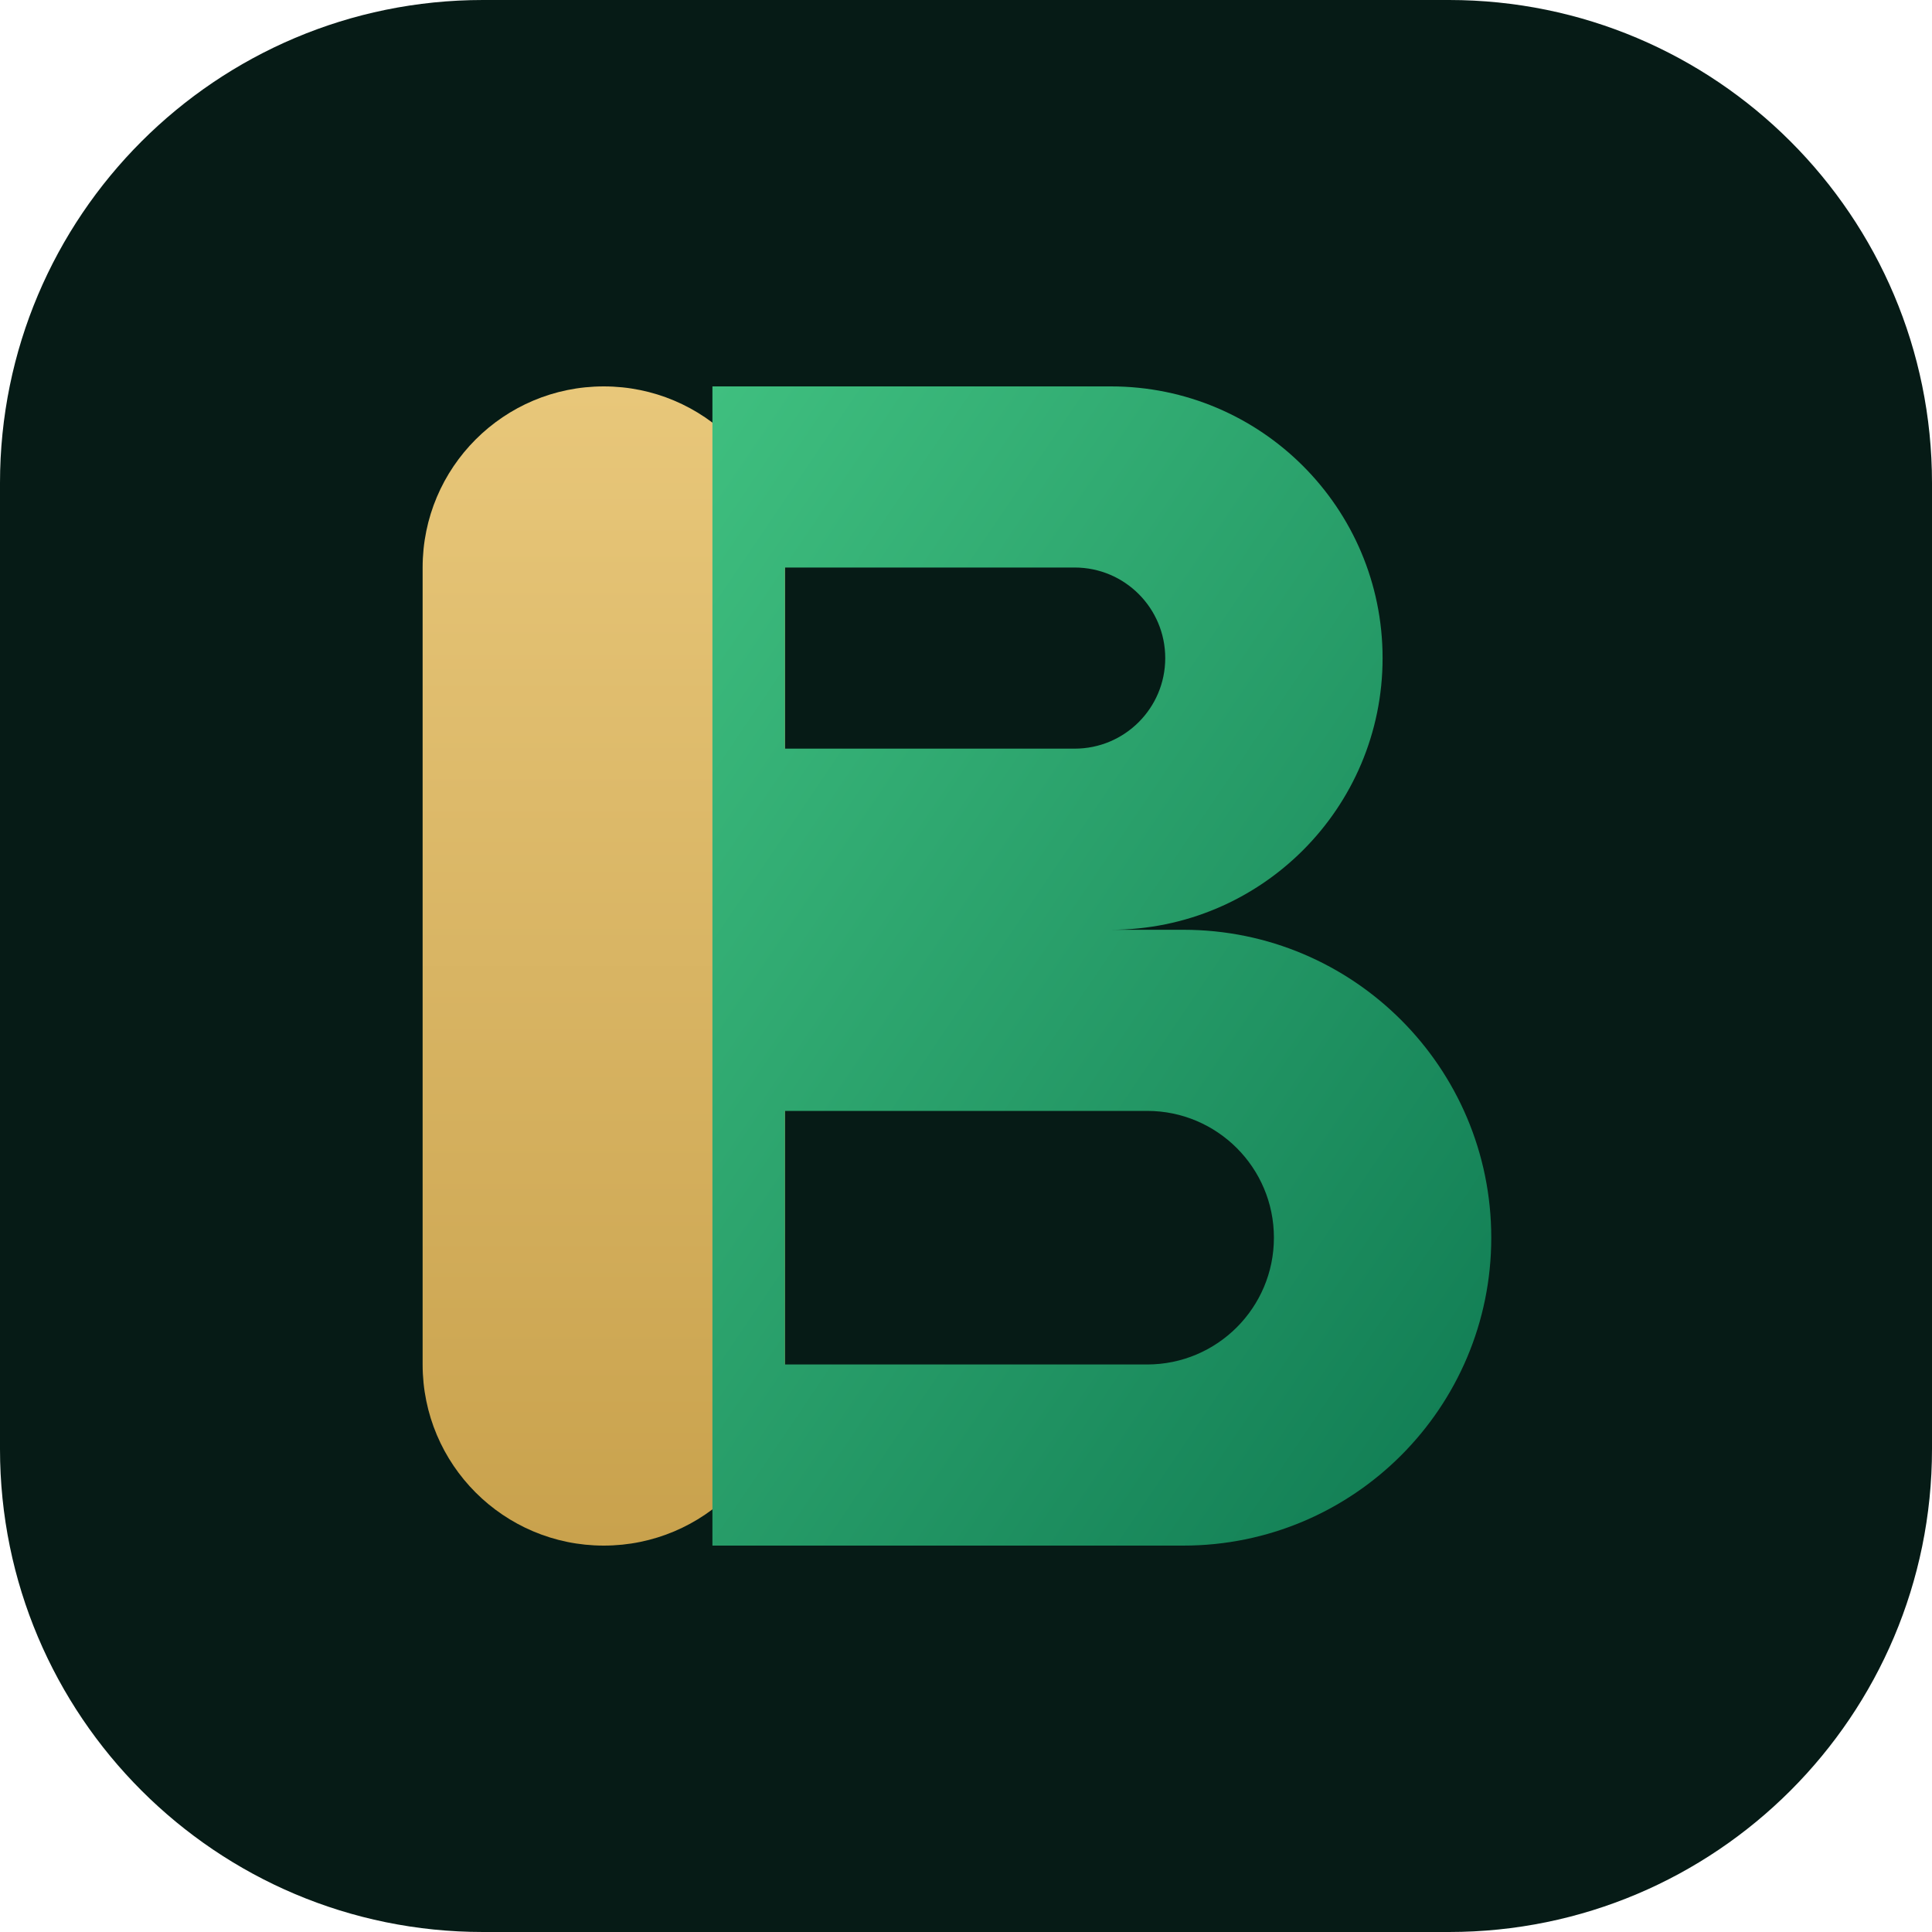
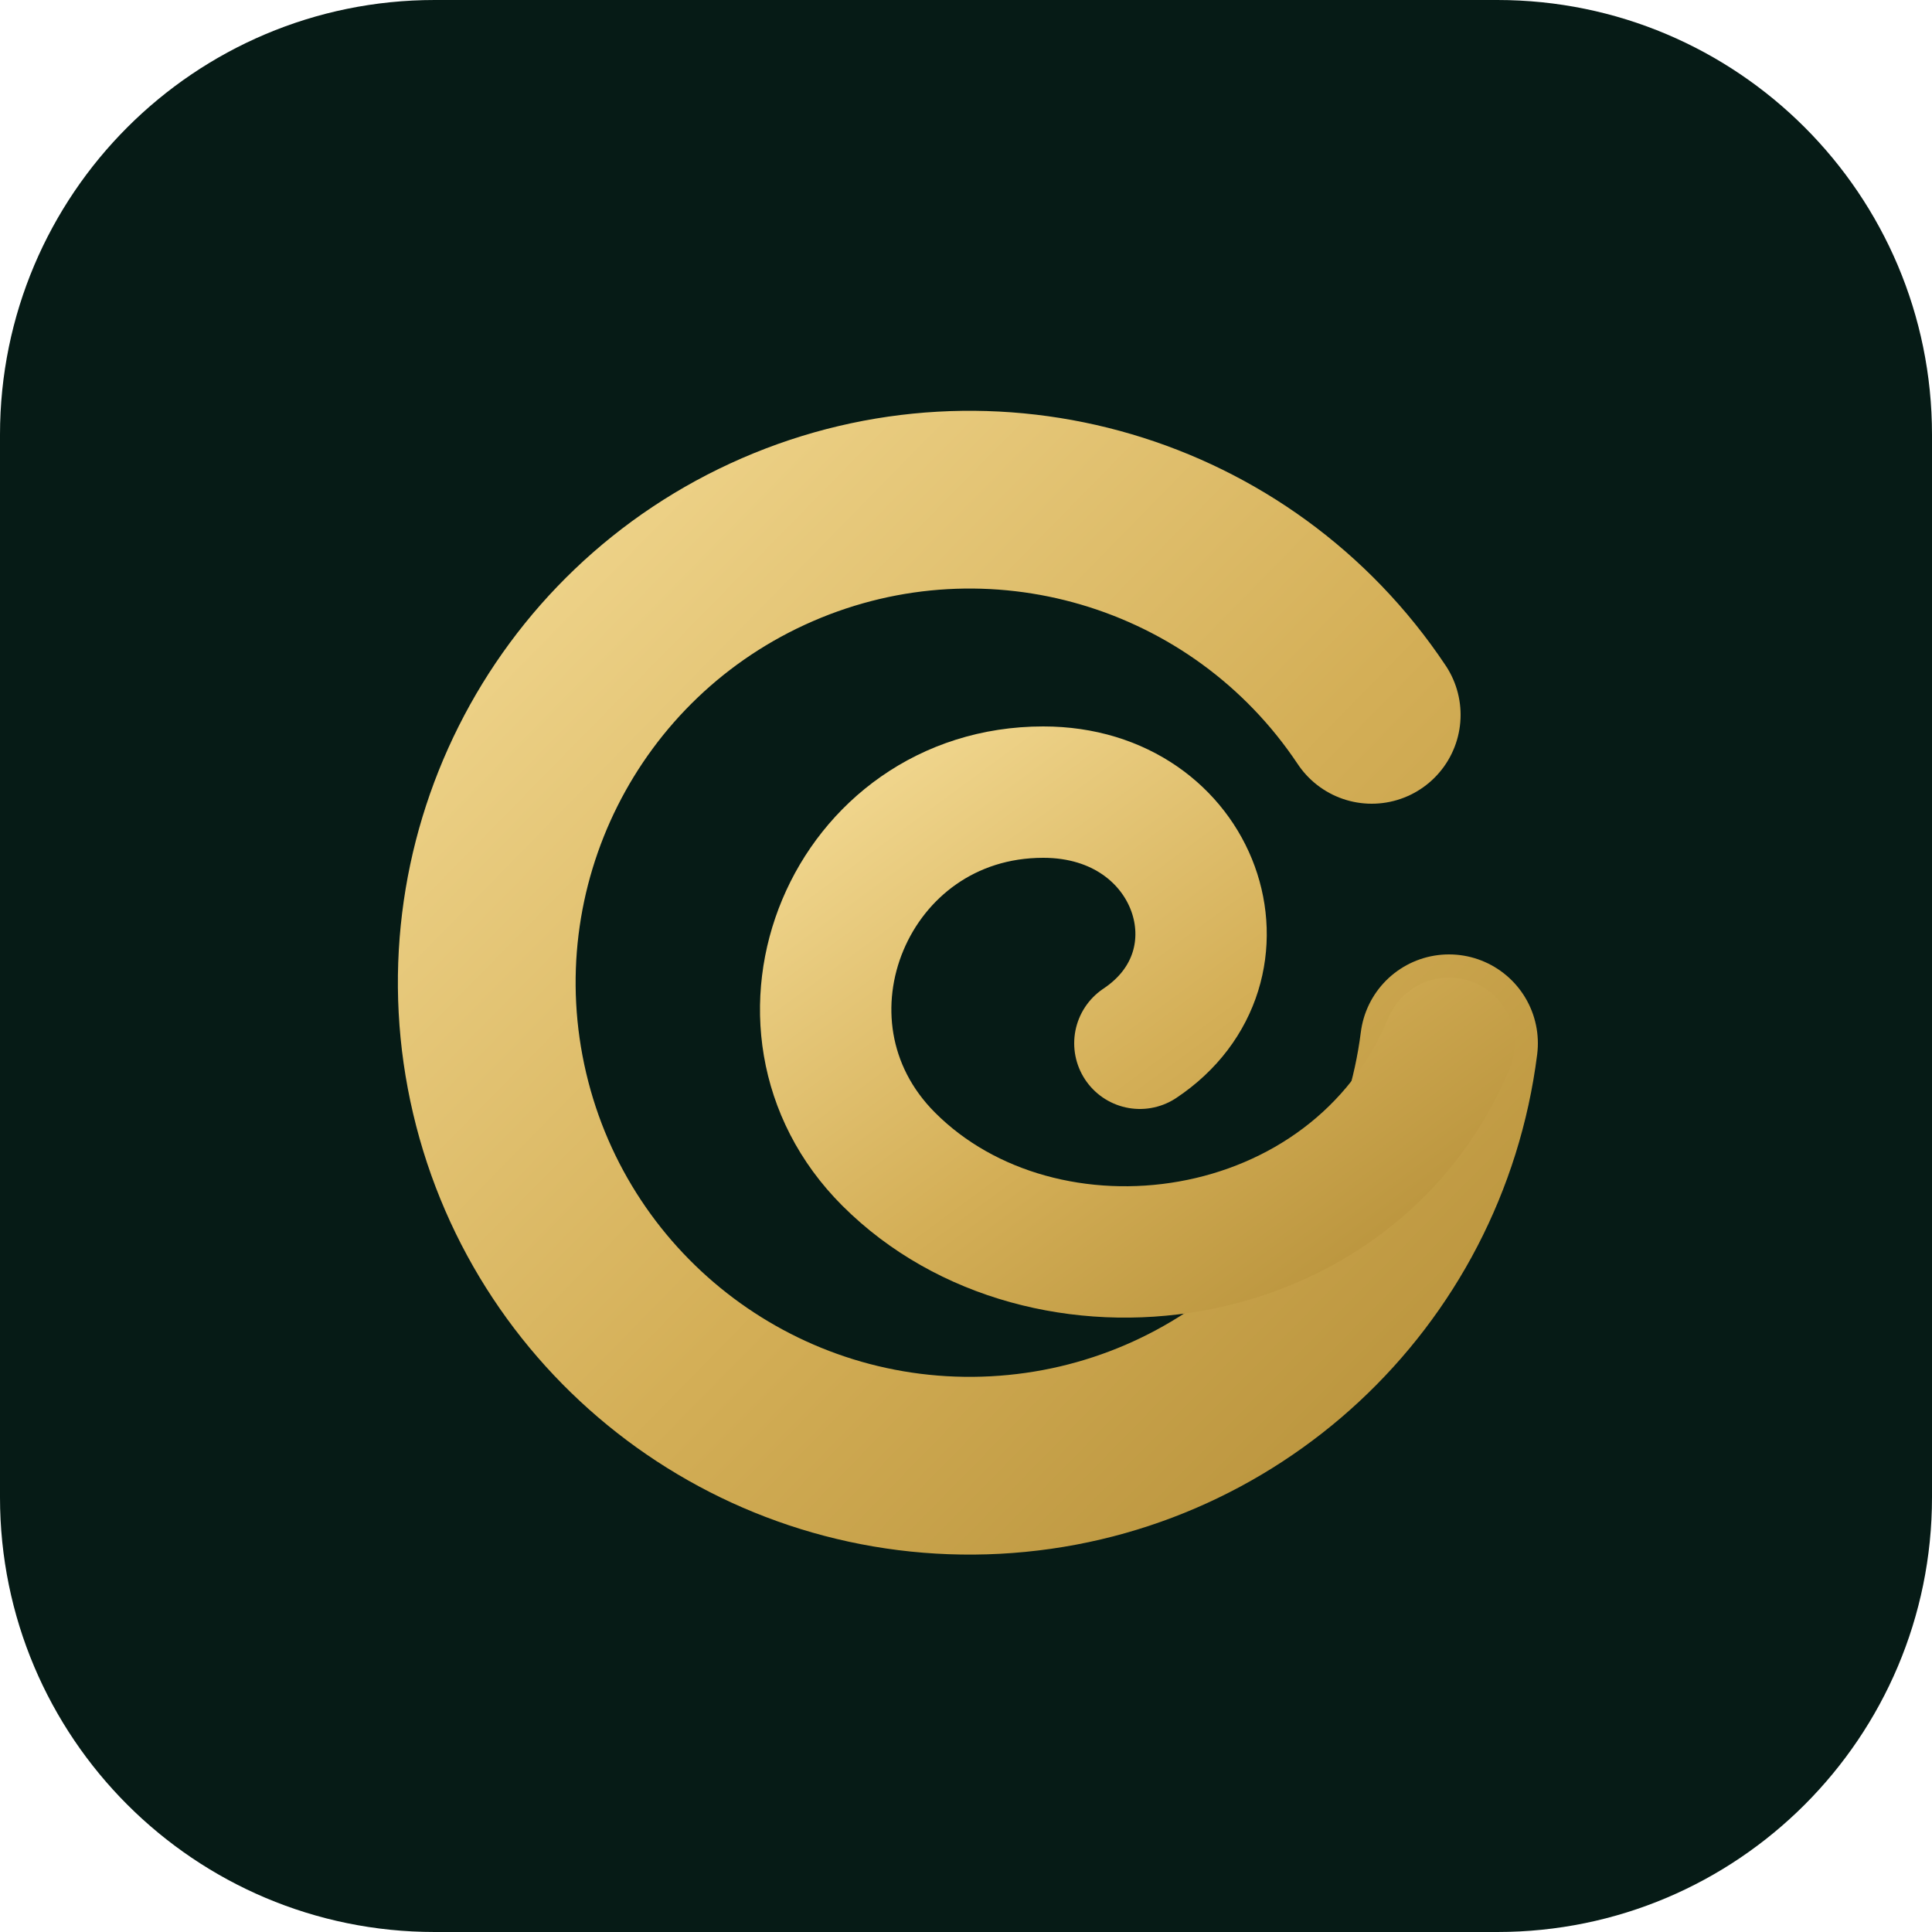
<svg xmlns="http://www.w3.org/2000/svg" viewBox="0 0 40 40">
  <defs>
-     <linearGradient id="a" x1="0" y1="0" x2="0" y2="1">
-       <stop offset="0" stop-color="#E8C77A" />
-       <stop offset="1" stop-color="#C9A24D" />
-     </linearGradient>
-     <linearGradient id="b" x1="0" y1="0" x2="1" y2="1">
-       <stop offset="0" stop-color="#3FBF7F" />
-       <stop offset="1" stop-color="#0F7A52" />
+     <linearGradient id="g" x1="0" y1="0" x2="1" y2="1">
+       <stop offset="0" stop-color="#F1D78F" />
+       <stop offset="0.55" stop-color="#D4AF57" />
+       <stop offset="1" stop-color="#B8923B" />
    </linearGradient>
  </defs>
-   <rect width="40" height="40" rx="10" fill="#061B16" />
-   <g transform="translate(5 5) scale(0.75)">
-     <rect x="5" y="4" width="10" height="32" rx="5" fill="url(#a)" />
-     <path fill-rule="evenodd" d="M13 4H24A7.5 7.5 0 0 1 24 19H26A8.5 8.5 0 0 1 26 36H13ZM15 9h8a2.5 2.5 0 0 1 0 5h-8ZM15 24h10a3.5 3.5 0 0 1 0 7H15Z" fill="url(#b)" />
+   <rect width="40" height="40" rx="9" fill="#061B16" />
+   <g fill="none" stroke="url(#g)" stroke-linecap="round" transform="translate(4 4) scale(0.8)">
+     <path d="M30.5 13.5 A12.5 12.5 0 1 0 32.5 22" stroke-width="4.6" />
+     <path d="M32.5 22 C30 28 22 29 18 25 C14.5 21.5 17 15.5 22 15.5 C26 15.5 27.5 20 24.5 22" stroke-width="3.4" />
  </g>
</svg>
